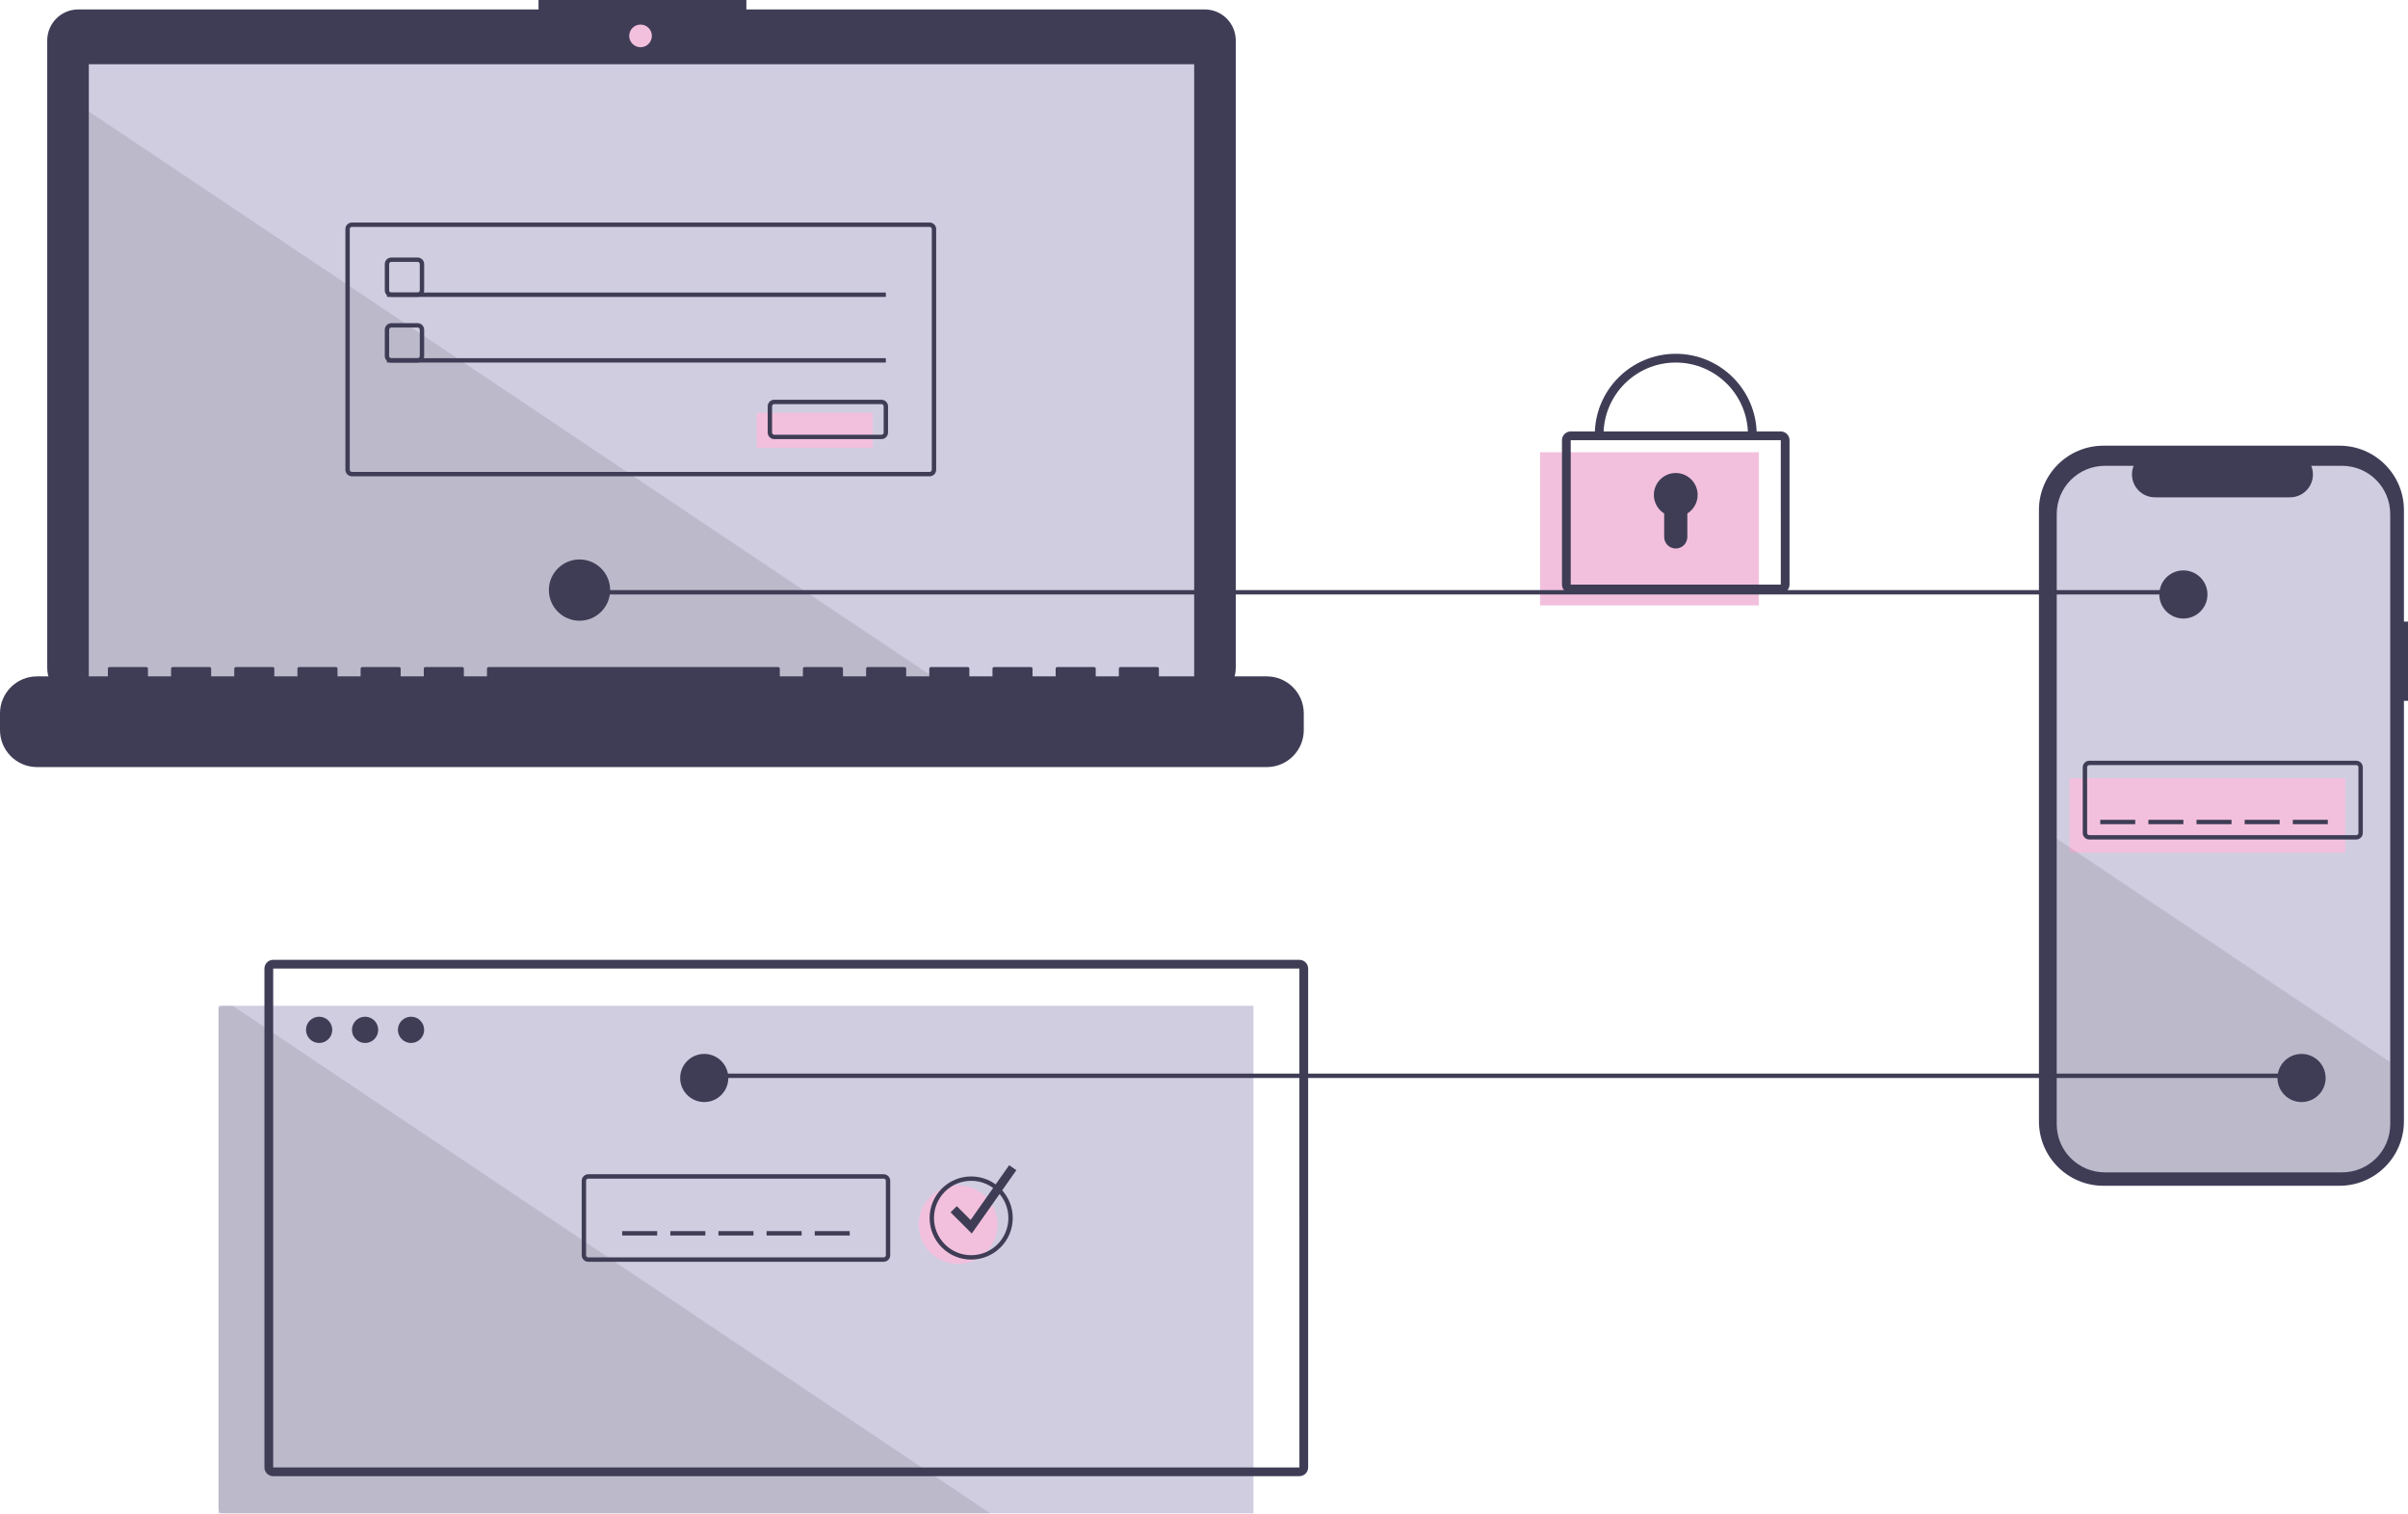
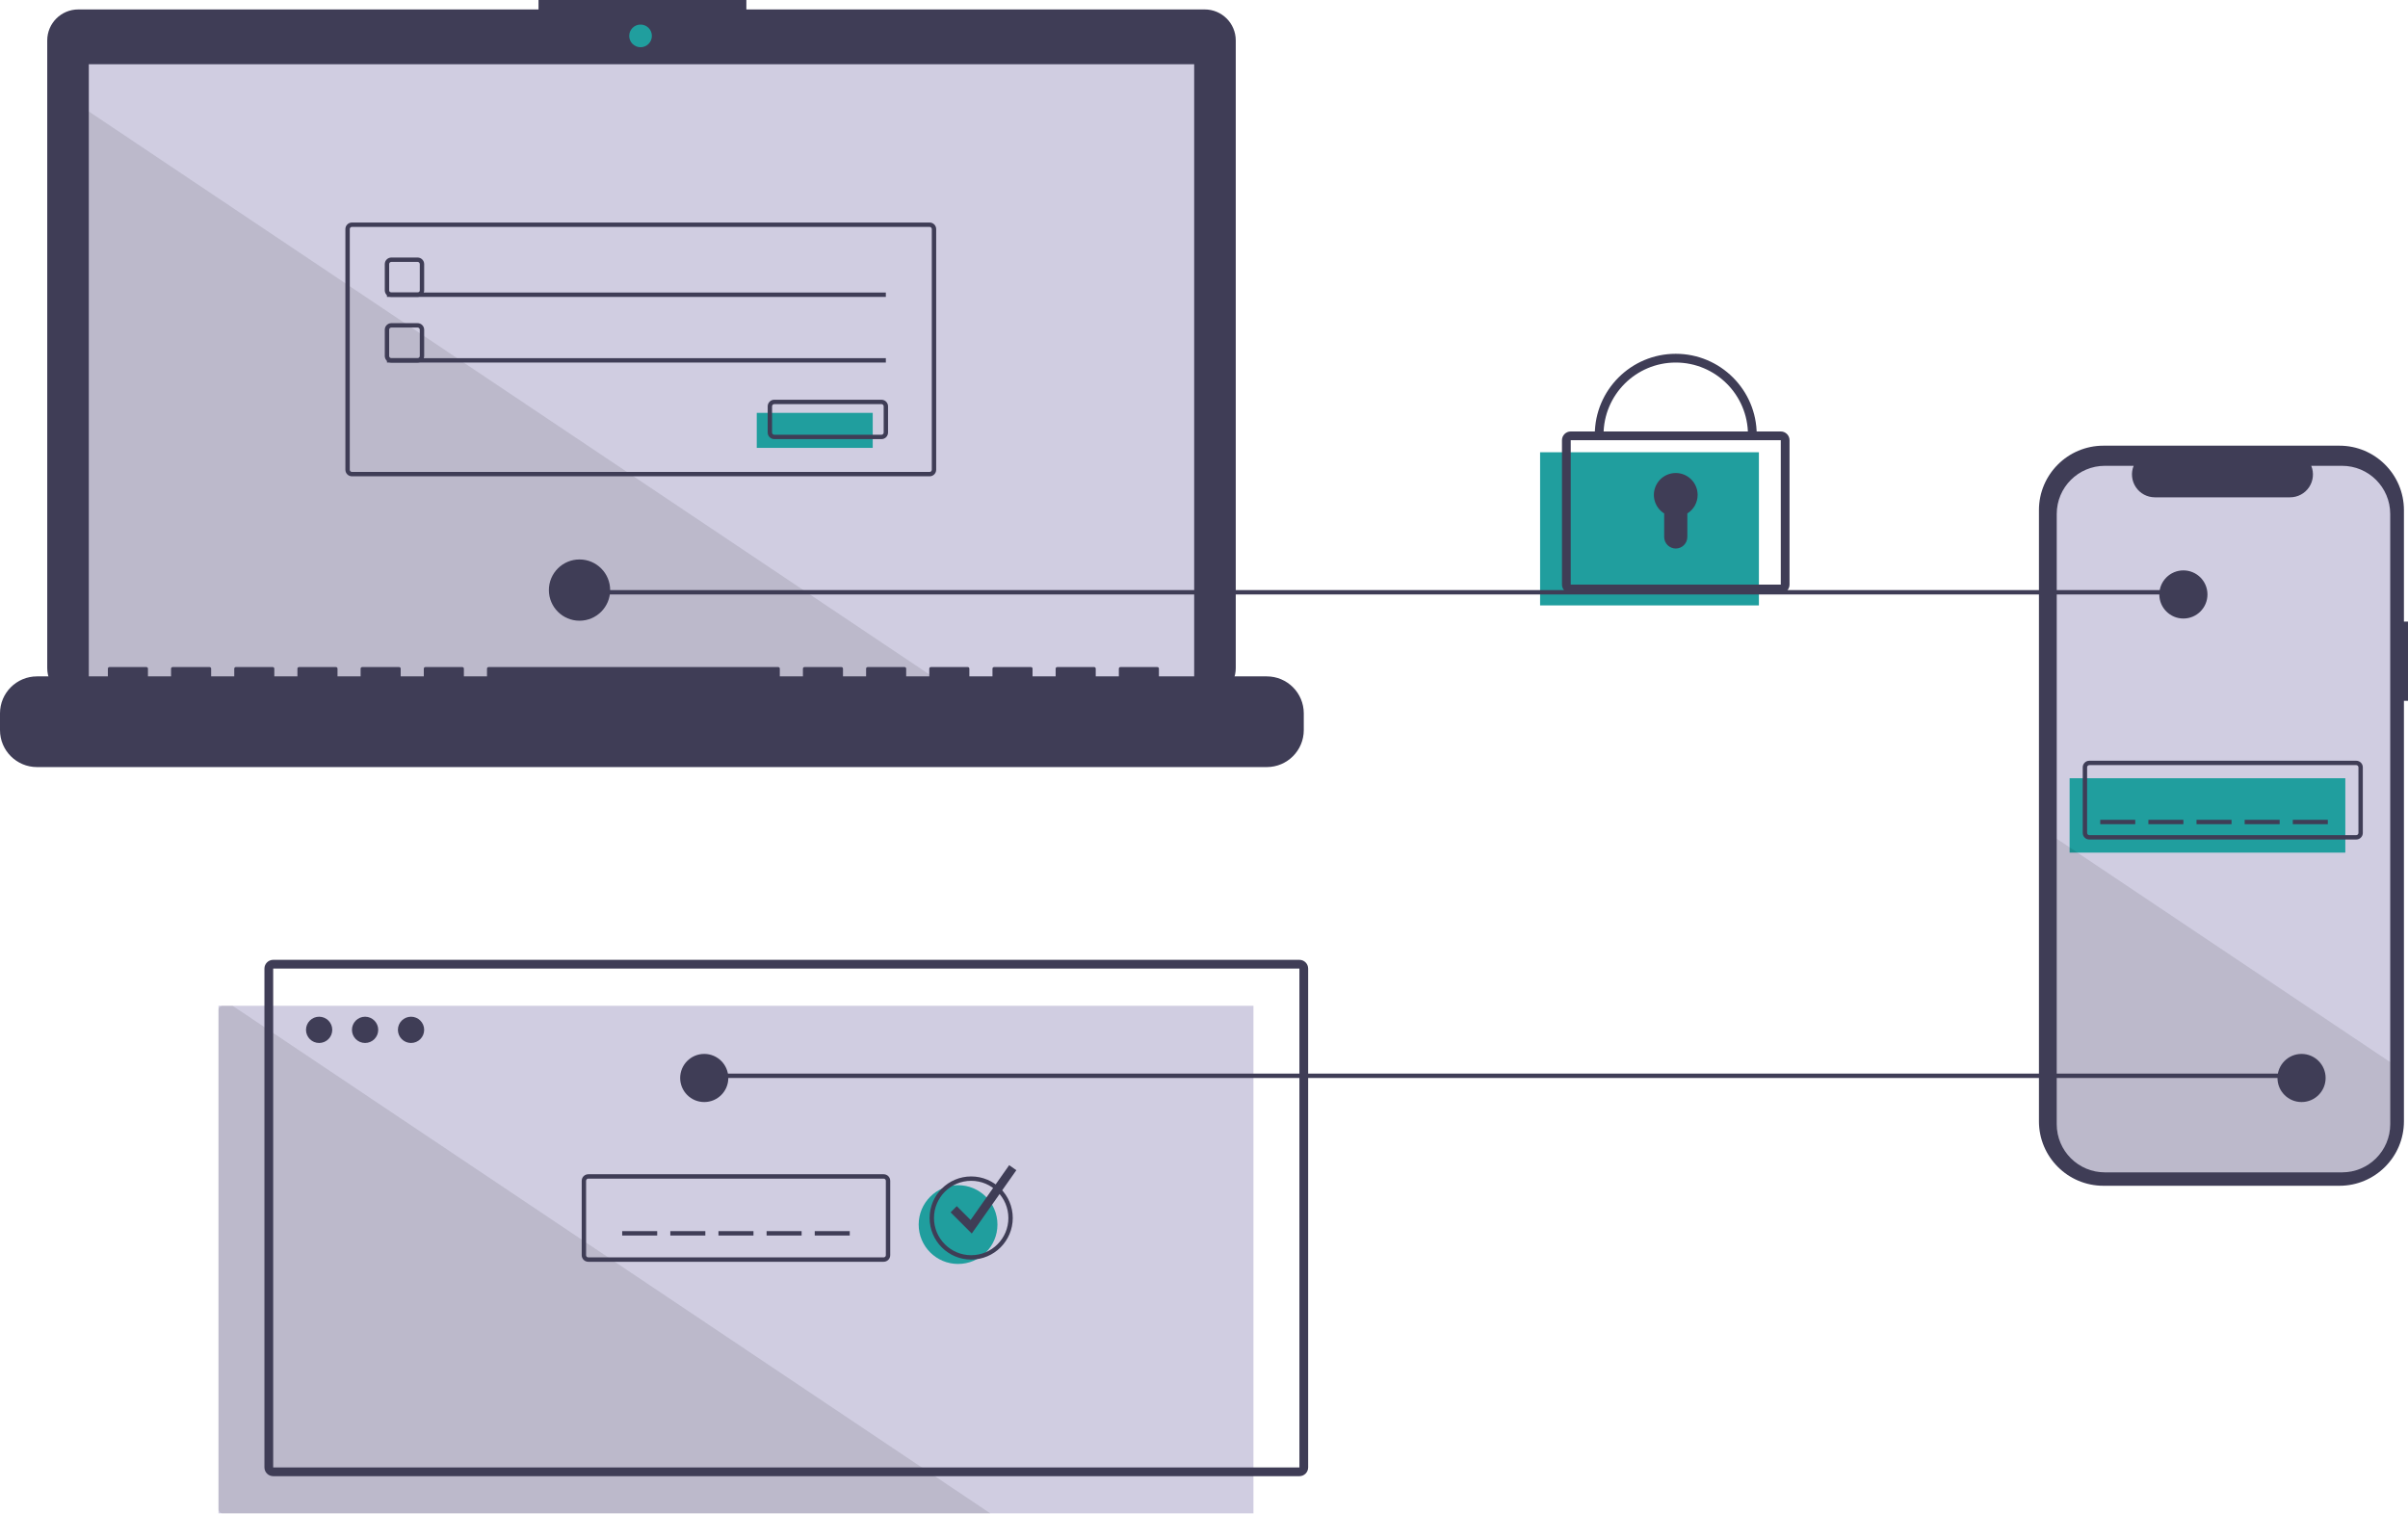
<svg xmlns="http://www.w3.org/2000/svg" width="1100.501" height="691.707" viewBox="0 0 1100.501 691.707" role="img" artist="Katerina Limpitsouni" source="https://undraw.co/">
  <path d="M1150.25,388.237h-1.859V337.322a29.468,29.468,0,0,0-29.469-29.469H1011.052a29.468,29.468,0,0,0-29.469,29.469V616.648a29.469,29.469,0,0,0,29.469,29.469h107.871a29.469,29.469,0,0,0,29.469-29.469V424.48h1.859Z" transform="translate(-49.74968 -104.1466)" fill="#3f3d56" />
  <path d="M1142.121,339.053v278.92a22.011,22.011,0,0,1-22.01,22.01h-108.39a22.002,22.002,0,0,1-22-22.01v-278.92a22,22,0,0,1,22-22h13.15a10.461,10.461,0,0,0,9.68,14.4h61.8a10.44,10.44,0,0,0,9.68-14.4H1120.111A22.009,22.009,0,0,1,1142.121,339.053Z" transform="translate(-49.74968 -104.1466)" fill="#d0cde1" />
-   <rect x="945.851" y="355.707" width="126" height="34" fill="#F2C0DD" />
+   <rect x="945.851" y="355.707" width="126" height="34" fill="#209e9e" />
  <path d="M1126.601,487.853h-122a3.003,3.003,0,0,1-3-3v-30a3.003,3.003,0,0,1,3-3h122a3.003,3.003,0,0,1,3,3v30A3.003,3.003,0,0,1,1126.601,487.853Zm-122-34a1.001,1.001,0,0,0-1,1v30a1.001,1.001,0,0,0,1,1h122a1.001,1.001,0,0,0,1-1v-30a1.001,1.001,0,0,0-1-1Z" transform="translate(-49.74968 -104.1466)" fill="#3f3d56" />
  <rect x="959.851" y="374.707" width="16" height="2" fill="#3f3d56" />
  <rect x="981.851" y="374.707" width="16" height="2" fill="#3f3d56" />
  <rect x="1003.851" y="374.707" width="16" height="2" fill="#3f3d56" />
  <rect x="1025.851" y="374.707" width="16" height="2" fill="#3f3d56" />
  <rect x="1047.851" y="374.707" width="16" height="2" fill="#3f3d56" />
  <path d="M1142.121,589.613v28.36a22.011,22.011,0,0,1-22.01,22.01h-108.39a22.002,22.002,0,0,1-22-22.01v-130.46Z" transform="translate(-49.74968 -104.1466)" opacity="0.1" />
  <rect x="99.851" y="459.707" width="473" height="232" fill="#d0cde1" />
  <path d="M502.351,795.853H151.601a2.006,2.006,0,0,1-2-2v-228a2.006,2.006,0,0,1,2-2h4.44Z" transform="translate(-49.74968 -104.1466)" opacity="0.1" />
  <rect x="318.851" y="490.707" width="733" height="2" fill="#3f3d56" />
  <path d="M600.343,108.464H390.853v-4.318H295.862v4.318H85.509a14.17,14.17,0,0,0-14.17,14.17V409.491a14.17,14.17,0,0,0,14.17,14.17H600.343a14.17,14.17,0,0,0,14.17-14.17V122.635A14.17,14.17,0,0,0,600.343,108.464Z" transform="translate(-49.74968 -104.1466)" fill="#3f3d56" />
  <rect x="40.591" y="29.357" width="505.17" height="284.98" fill="#d0cde1" />
-   <circle cx="292.744" cy="16.407" r="5.181" fill="#F2C0DD" />
+   <circle cx="292.744" cy="16.407" r="5.181" fill="#209e9e" />
  <path d="M240.601,239.853h-12a3.003,3.003,0,0,1-3-3v-12a3.003,3.003,0,0,1,3-3h12a3.003,3.003,0,0,1,3,3v12A3.003,3.003,0,0,1,240.601,239.853Zm-12-16a1.001,1.001,0,0,0-1,1v12a1.001,1.001,0,0,0,1,1h12a1.001,1.001,0,0,0,1-1v-12a1.001,1.001,0,0,0-1-1Z" transform="translate(-49.74968 -104.1466)" fill="#3f3d56" />
  <rect x="176.851" y="133.707" width="228" height="2" fill="#3f3d56" />
-   <rect x="345.851" y="188.707" width="53" height="16" fill="#F2C0DD" />
+   <rect x="345.851" y="188.707" width="53" height="16" fill="#209e9e" />
  <path d="M452.601,304.853h-49a3.003,3.003,0,0,1-3-3v-12a3.003,3.003,0,0,1,3-3h49a3.003,3.003,0,0,1,3,3v12A3.003,3.003,0,0,1,452.601,304.853Zm-49-16a1.001,1.001,0,0,0-1,1v12a1.001,1.001,0,0,0,1,1h49a1.001,1.001,0,0,0,1-1v-12a1.001,1.001,0,0,0-1-1Z" transform="translate(-49.74968 -104.1466)" fill="#3f3d56" />
-   <rect x="703.851" y="206.707" width="100" height="70" fill="#F2C0DD" />
+   <rect x="703.851" y="206.707" width="100" height="70" fill="#209e9e" />
  <path d="M863.601,375.353h-96a4.004,4.004,0,0,1-4-4v-66a4.004,4.004,0,0,1,4-4h96a4.004,4.004,0,0,1,4,4v66A4.004,4.004,0,0,1,863.601,375.353Zm-96-70v66H863.604l-.003-66Z" transform="translate(-49.74968 -104.1466)" fill="#3f3d56" />
  <path d="M852.601,302.853h-4a33,33,0,1,0-66,0h-4a37,37,0,1,1,74,0Z" transform="translate(-49.74968 -104.1466)" fill="#3f3d56" />
  <path d="M825.601,330.353a10,10,0,1,0-15.294,8.473V349.559a5.294,5.294,0,0,0,5.294,5.294h0a5.294,5.294,0,0,0,5.294-5.294V338.826A9.983,9.983,0,0,0,825.601,330.353Z" transform="translate(-49.74968 -104.1466)" fill="#3f3d56" />
  <rect x="284.351" y="562.707" width="16" height="2" fill="#3f3d56" />
  <rect x="306.351" y="562.707" width="16" height="2" fill="#3f3d56" />
  <rect x="328.351" y="562.707" width="16" height="2" fill="#3f3d56" />
  <rect x="350.351" y="562.707" width="16" height="2" fill="#3f3d56" />
  <rect x="372.351" y="562.707" width="16" height="2" fill="#3f3d56" />
  <path d="M643.601,778.854H174.601a4.004,4.004,0,0,1-4-4v-228a4.004,4.004,0,0,1,4-4H643.601a4.004,4.004,0,0,1,4,4v228A4.004,4.004,0,0,1,643.601,778.854Zm-469-232v228H643.604l-.003-228Z" transform="translate(-49.74968 -104.1466)" fill="#3f3d56" />
  <circle cx="145.851" cy="470.707" r="6" fill="#3f3d56" />
  <circle cx="166.851" cy="470.707" r="6" fill="#3f3d56" />
  <circle cx="187.851" cy="470.707" r="6" fill="#3f3d56" />
  <path d="M453.601,680.853h-135a3.003,3.003,0,0,1-3-3v-34a3.003,3.003,0,0,1,3-3h135a3.003,3.003,0,0,1,3,3v34A3.003,3.003,0,0,1,453.601,680.853Zm-135-38a1.001,1.001,0,0,0-1,1v34a1.001,1.001,0,0,0,1,1h135a1.001,1.001,0,0,0,1-1v-34a1.001,1.001,0,0,0-1-1Z" transform="translate(-49.74968 -104.1466)" fill="#3f3d56" />
-   <circle cx="437.851" cy="559.707" r="18" fill="#F2C0DD" />
+   <circle cx="437.851" cy="559.707" r="18" fill="#209e9e" />
  <path d="M493.601,679.853a19,19,0,1,1,19-19A19.022,19.022,0,0,1,493.601,679.853Zm0-36a17,17,0,1,0,17,17A17.019,17.019,0,0,0,493.601,643.853Z" transform="translate(-49.74968 -104.1466)" fill="#3f3d56" />
  <polygon points="444.118 563.803 434.437 554.121 437.265 551.293 443.584 557.611 461.216 532.555 464.487 534.858 444.118 563.803" fill="#3f3d56" />
  <polygon points="433.761 314.337 40.591 314.337 40.591 50.947 433.761 314.337" opacity="0.1" />
  <path d="M628.697,413.298H579.395v-3.552a.704.704,0,0,0-.704-.704H561.787a.704.704,0,0,0-.704.704v3.552H550.518v-3.552a.704.704,0,0,0-.704-.704H532.91a.704.704,0,0,0-.704.704v3.552H521.641v-3.552a.704.704,0,0,0-.704-.704H504.033a.704.704,0,0,0-.704.704v3.552H492.764v-3.552a.704.704,0,0,0-.704-.704H475.157a.704.704,0,0,0-.704.704v3.552H463.887v-3.552a.704.704,0,0,0-.704-.704H446.28a.704.704,0,0,0-.704.704v3.552H435.01v-3.552a.704.704,0,0,0-.704-.704H417.403a.704.704,0,0,0-.704.704v3.552H406.134v-3.552a.704.704,0,0,0-.704-.704H273.018a.704.704,0,0,0-.704.704v3.552H261.749v-3.552a.704.704,0,0,0-.704-.704H244.141a.704.704,0,0,0-.704.704v3.552H232.872v-3.552a.704.704,0,0,0-.704-.704H215.264a.704.704,0,0,0-.704.704v3.552H203.995v-3.552a.704.704,0,0,0-.704-.704H186.387a.704.704,0,0,0-.704.704v3.552H175.118v-3.552a.704.704,0,0,0-.704-.704H157.51a.704.704,0,0,0-.704.704v3.552H146.241v-3.552a.704.704,0,0,0-.704-.704H128.633a.704.704,0,0,0-.704.704v3.552H117.364v-3.552a.704.704,0,0,0-.704-.704H99.756a.704.704,0,0,0-.704.704v3.552H66.653A16.904,16.904,0,0,0,49.75,430.202v7.643a16.904,16.904,0,0,0,16.904,16.904H628.697A16.904,16.904,0,0,0,645.601,437.845V430.202A16.904,16.904,0,0,0,628.697,413.298Z" transform="translate(-49.74968 -104.1466)" fill="#3f3d56" />
  <path d="M474.601,321.853h-264a3.003,3.003,0,0,1-3-3v-110a3.003,3.003,0,0,1,3-3h264a3.003,3.003,0,0,1,3,3v110A3.003,3.003,0,0,1,474.601,321.853Zm-264-114a1.001,1.001,0,0,0-1,1v110a1.001,1.001,0,0,0,1,1h264a1.001,1.001,0,0,0,1-1v-110a1.001,1.001,0,0,0-1-1Z" transform="translate(-49.74968 -104.1466)" fill="#3f3d56" />
  <path d="M240.601,269.853h-12a3.003,3.003,0,0,1-3-3v-12a3.003,3.003,0,0,1,3-3h12a3.003,3.003,0,0,1,3,3v12A3.003,3.003,0,0,1,240.601,269.853Zm-12-16a1.001,1.001,0,0,0-1,1v12a1.001,1.001,0,0,0,1,1h12a1.001,1.001,0,0,0,1-1v-12a1.001,1.001,0,0,0-1-1Z" transform="translate(-49.74968 -104.1466)" fill="#3f3d56" />
  <rect x="176.851" y="163.707" width="228" height="2" fill="#3f3d56" />
  <rect x="264.851" y="269.707" width="733" height="2" fill="#3f3d56" />
  <circle cx="264.851" cy="269.707" r="14" fill="#3f3d56" />
  <circle cx="997.851" cy="271.707" r="11" fill="#3f3d56" />
  <circle cx="1051.851" cy="492.707" r="11" fill="#3f3d56" />
  <circle cx="321.851" cy="492.707" r="11" fill="#3f3d56" />
</svg>
